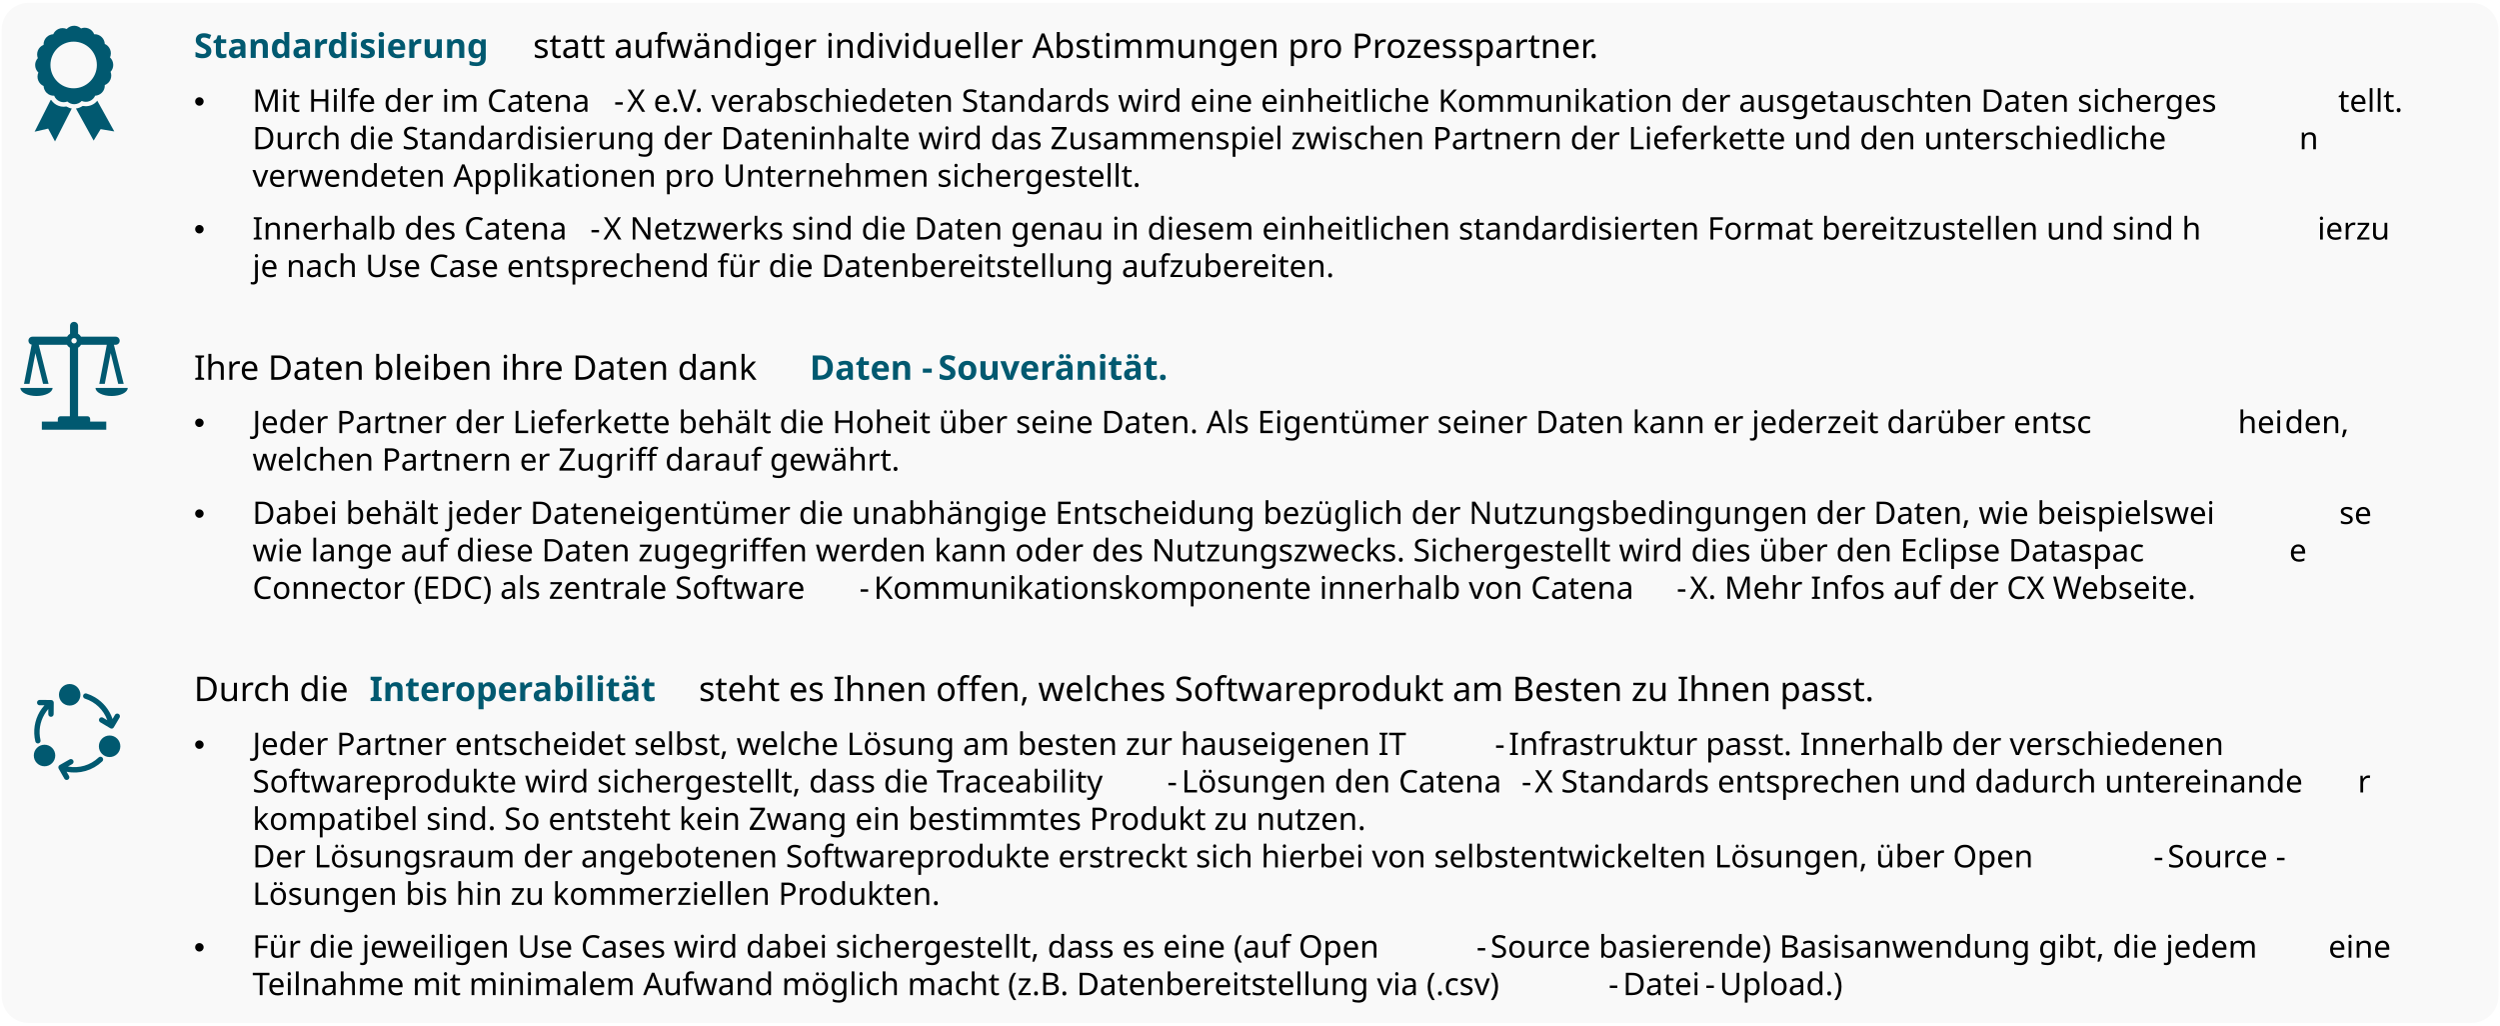
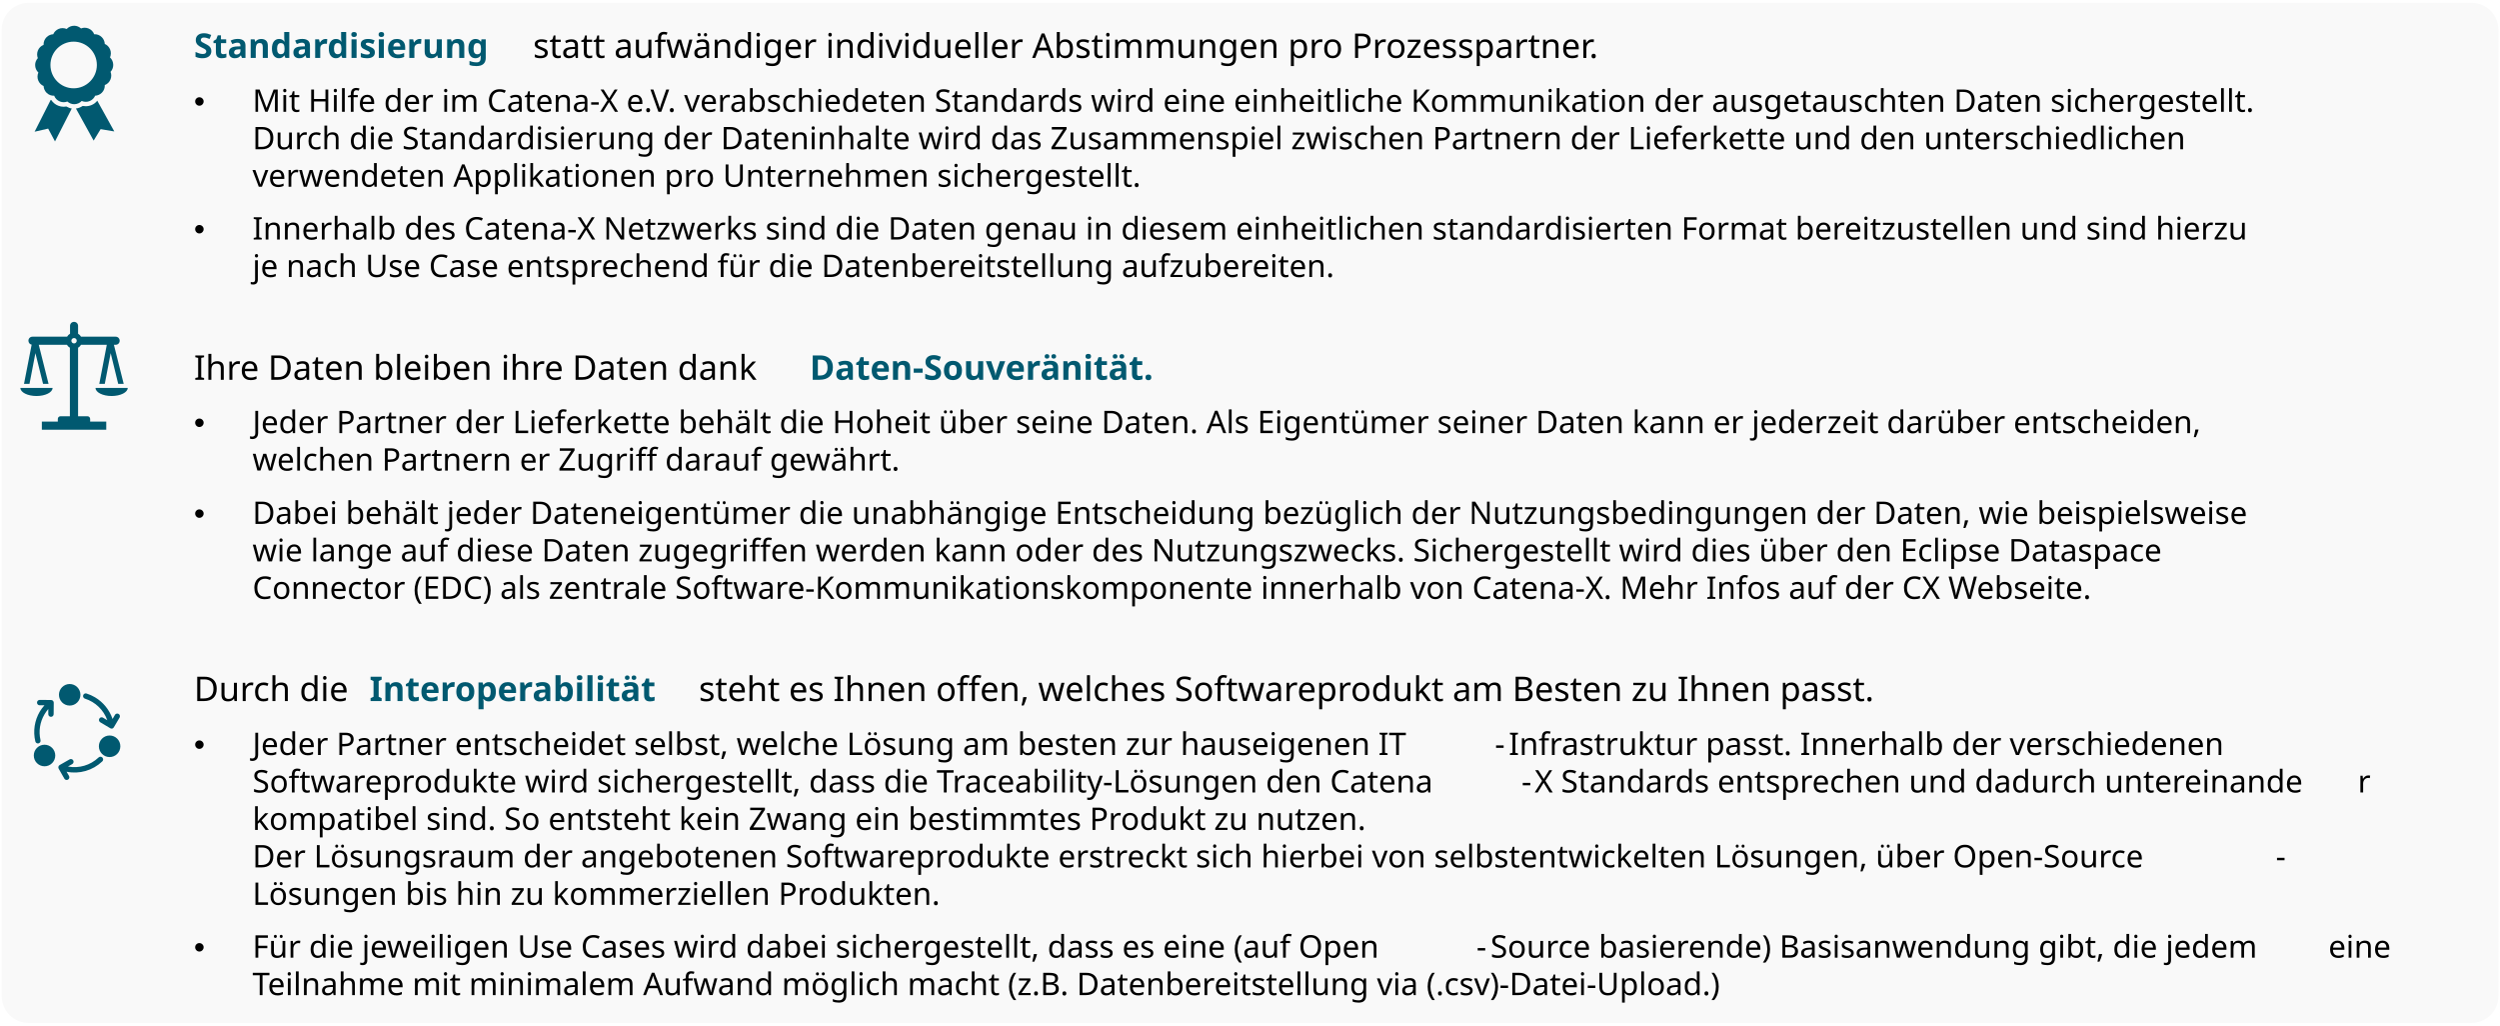
<svg xmlns="http://www.w3.org/2000/svg" width="4404" height="1806" xml:space="preserve" overflow="hidden">
  <g clip-path="url(#clip0)" transform="translate(-18 -334)">
-     <path d="M21 386.407C21 360.225 42.225 339 68.407 339L4373.59 339C4399.77 339 4421 360.225 4421 386.407L4421 2088.59C4421 2114.78 4399.77 2136 4373.59 2136L68.407 2136C42.225 2136 21 2114.78 21 2088.59Z" fill="#F9F9F9" fill-rule="evenodd" fill-opacity="1" />
-     <text fill="#015970" fill-opacity="1" font-family="Verdana,Verdana_MSFontService,sans-serif" font-style="normal" font-variant="normal" font-weight="700" font-stretch="normal" font-size="60" text-anchor="start" direction="ltr" writing-mode="lr-tb" unicode-bidi="normal" text-decoration="none" transform="matrix(1 0 0 1 359.762 436)">Standardisierung </text>
-     <text fill="#000000" fill-opacity="1" font-family="Verdana,Verdana_MSFontService,sans-serif" font-style="normal" font-variant="normal" font-weight="400" font-stretch="normal" font-size="60" text-anchor="start" direction="ltr" writing-mode="lr-tb" unicode-bidi="normal" text-decoration="none" transform="matrix(1 0 0 1 957.314 436)">statt aufwändiger individueller Abstimmungen pro Prozesspartner.</text>
-     <text fill="#000000" fill-opacity="1" font-family="Arial,Arial_MSFontService,sans-serif" font-style="normal" font-variant="normal" font-weight="400" font-stretch="normal" font-size="55" text-anchor="start" direction="ltr" writing-mode="lr-tb" unicode-bidi="normal" text-decoration="none" transform="matrix(1 0 0 1 359.762 531)">•</text>
-     <text fill="#000000" fill-opacity="1" font-family="Verdana,Verdana_MSFontService,sans-serif" font-style="normal" font-variant="normal" font-weight="400" font-stretch="normal" font-size="55" text-anchor="start" direction="ltr" writing-mode="lr-tb" unicode-bidi="normal" text-decoration="none" transform="matrix(1 0 0 1 462.887 531)">Mit Hilfe der im Catena</text>
-     <text fill="#000000" fill-opacity="1" font-family="Verdana,Verdana_MSFontService,sans-serif" font-style="normal" font-variant="normal" font-weight="400" font-stretch="normal" font-size="55" text-anchor="start" direction="ltr" writing-mode="lr-tb" unicode-bidi="normal" text-decoration="none" transform="matrix(1 0 0 1 1099.97 531)">-</text>
-     <text fill="#000000" fill-opacity="1" font-family="Verdana,Verdana_MSFontService,sans-serif" font-style="normal" font-variant="normal" font-weight="400" font-stretch="normal" font-size="55" text-anchor="start" direction="ltr" writing-mode="lr-tb" unicode-bidi="normal" text-decoration="none" transform="matrix(1 0 0 1 1123.02 531)">X e.V. verabschiedeten Standards wird eine einheitliche Kommunikation der ausgetauschten Daten sicherges</text>
-     <text fill="#000000" fill-opacity="1" font-family="Verdana,Verdana_MSFontService,sans-serif" font-style="normal" font-variant="normal" font-weight="400" font-stretch="normal" font-size="55" text-anchor="start" direction="ltr" writing-mode="lr-tb" unicode-bidi="normal" text-decoration="none" transform="matrix(1 0 0 1 4138.63 531)">tellt. </text>
-     <text fill="#000000" fill-opacity="1" font-family="Verdana,Verdana_MSFontService,sans-serif" font-style="normal" font-variant="normal" font-weight="400" font-stretch="normal" font-size="55" text-anchor="start" direction="ltr" writing-mode="lr-tb" unicode-bidi="normal" text-decoration="none" transform="matrix(1 0 0 1 462.887 597)">Durch die Standardisierung der Dateninhalte wird das Zusammenspiel zwischen Partnern der Lieferkette und den unterschiedliche</text>
-     <text fill="#000000" fill-opacity="1" font-family="Verdana,Verdana_MSFontService,sans-serif" font-style="normal" font-variant="normal" font-weight="400" font-stretch="normal" font-size="55" text-anchor="start" direction="ltr" writing-mode="lr-tb" unicode-bidi="normal" text-decoration="none" transform="matrix(1 0 0 1 4069.81 597)">n </text>
-     <text fill="#000000" fill-opacity="1" font-family="Verdana,Verdana_MSFontService,sans-serif" font-style="normal" font-variant="normal" font-weight="400" font-stretch="normal" font-size="55" text-anchor="start" direction="ltr" writing-mode="lr-tb" unicode-bidi="normal" text-decoration="none" transform="matrix(1 0 0 1 462.887 663)">verwendeten Applikationen pro Unternehmen sichergestellt. </text>
-     <text fill="#000000" fill-opacity="1" font-family="Arial,Arial_MSFontService,sans-serif" font-style="normal" font-variant="normal" font-weight="400" font-stretch="normal" font-size="55" text-anchor="start" direction="ltr" writing-mode="lr-tb" unicode-bidi="normal" text-decoration="none" transform="matrix(1 0 0 1 359.762 756)">•</text>
-     <text fill="#000000" fill-opacity="1" font-family="Verdana,Verdana_MSFontService,sans-serif" font-style="normal" font-variant="normal" font-weight="400" font-stretch="normal" font-size="55" text-anchor="start" direction="ltr" writing-mode="lr-tb" unicode-bidi="normal" text-decoration="none" transform="matrix(1 0 0 1 462.887 756)">Innerhalb des Catena</text>
-     <text fill="#000000" fill-opacity="1" font-family="Verdana,Verdana_MSFontService,sans-serif" font-style="normal" font-variant="normal" font-weight="400" font-stretch="normal" font-size="55" text-anchor="start" direction="ltr" writing-mode="lr-tb" unicode-bidi="normal" text-decoration="none" transform="matrix(1 0 0 1 1058.15 756)">-</text>
-     <text fill="#000000" fill-opacity="1" font-family="Verdana,Verdana_MSFontService,sans-serif" font-style="normal" font-variant="normal" font-weight="400" font-stretch="normal" font-size="55" text-anchor="start" direction="ltr" writing-mode="lr-tb" unicode-bidi="normal" text-decoration="none" transform="matrix(1 0 0 1 1081.2 756)">X Netzwerks sind die Daten genau in diesem einheitlichen standardisierten Format bereitzustellen und sind h</text>
-     <text fill="#000000" fill-opacity="1" font-family="Verdana,Verdana_MSFontService,sans-serif" font-style="normal" font-variant="normal" font-weight="400" font-stretch="normal" font-size="55" text-anchor="start" direction="ltr" writing-mode="lr-tb" unicode-bidi="normal" text-decoration="none" transform="matrix(1 0 0 1 4101.99 756)">ierzu </text>
-     <text fill="#000000" fill-opacity="1" font-family="Verdana,Verdana_MSFontService,sans-serif" font-style="normal" font-variant="normal" font-weight="400" font-stretch="normal" font-size="55" text-anchor="start" direction="ltr" writing-mode="lr-tb" unicode-bidi="normal" text-decoration="none" transform="matrix(1 0 0 1 462.887 822)">je nach Use Case entsprechend für die Datenbereitstellung aufzubereiten.</text>
-     <text fill="#000000" fill-opacity="1" font-family="Verdana,Verdana_MSFontService,sans-serif" font-style="normal" font-variant="normal" font-weight="400" font-stretch="normal" font-size="60" text-anchor="start" direction="ltr" writing-mode="lr-tb" unicode-bidi="normal" text-decoration="none" transform="matrix(1 0 0 1 359.762 1003)">Ihre Daten bleiben ihre Daten dank </text>
-     <text fill="#015970" fill-opacity="1" font-family="Verdana,Verdana_MSFontService,sans-serif" font-style="normal" font-variant="normal" font-weight="700" font-stretch="normal" font-size="60" text-anchor="start" direction="ltr" writing-mode="lr-tb" unicode-bidi="normal" text-decoration="none" transform="matrix(1 0 0 1 1444.87 1003)">Daten</text>
-     <text fill="#015970" fill-opacity="1" font-family="Verdana,Verdana_MSFontService,sans-serif" font-style="normal" font-variant="normal" font-weight="700" font-stretch="normal" font-size="60" text-anchor="start" direction="ltr" writing-mode="lr-tb" unicode-bidi="normal" text-decoration="none" transform="matrix(1 0 0 1 1642.52 1003)">-</text>
-     <text fill="#015970" fill-opacity="1" font-family="Verdana,Verdana_MSFontService,sans-serif" font-style="normal" font-variant="normal" font-weight="700" font-stretch="normal" font-size="60" text-anchor="start" direction="ltr" writing-mode="lr-tb" unicode-bidi="normal" text-decoration="none" transform="matrix(1 0 0 1 1671.17 1003)">Souveränität.</text>
-     <text fill="#000000" fill-opacity="1" font-family="Arial,Arial_MSFontService,sans-serif" font-style="normal" font-variant="normal" font-weight="400" font-stretch="normal" font-size="55" text-anchor="start" direction="ltr" writing-mode="lr-tb" unicode-bidi="normal" text-decoration="none" transform="matrix(1 0 0 1 359.762 1097)">•</text>
-     <text fill="#000000" fill-opacity="1" font-family="Verdana,Verdana_MSFontService,sans-serif" font-style="normal" font-variant="normal" font-weight="400" font-stretch="normal" font-size="55" text-anchor="start" direction="ltr" writing-mode="lr-tb" unicode-bidi="normal" text-decoration="none" transform="matrix(1 0 0 1 462.887 1097)">Jeder Partner der Lieferkette behält die Hoheit über seine Daten. Als Eigentümer seiner Daten kann er jederzeit darüber entsc</text>
-     <text fill="#000000" fill-opacity="1" font-family="Verdana,Verdana_MSFontService,sans-serif" font-style="normal" font-variant="normal" font-weight="400" font-stretch="normal" font-size="55" text-anchor="start" direction="ltr" writing-mode="lr-tb" unicode-bidi="normal" text-decoration="none" transform="matrix(1 0 0 1 3961.78 1097)">hei</text>
-     <text fill="#000000" fill-opacity="1" font-family="Verdana,Verdana_MSFontService,sans-serif" font-style="normal" font-variant="normal" font-weight="400" font-stretch="normal" font-size="55" text-anchor="start" direction="ltr" writing-mode="lr-tb" unicode-bidi="normal" text-decoration="none" transform="matrix(1 0 0 1 4044.28 1097)">den, </text>
-     <text fill="#000000" fill-opacity="1" font-family="Verdana,Verdana_MSFontService,sans-serif" font-style="normal" font-variant="normal" font-weight="400" font-stretch="normal" font-size="55" text-anchor="start" direction="ltr" writing-mode="lr-tb" unicode-bidi="normal" text-decoration="none" transform="matrix(1 0 0 1 462.887 1163)">welchen Partnern er Zugriff darauf gewährt.</text>
-     <text fill="#000000" fill-opacity="1" font-family="Arial,Arial_MSFontService,sans-serif" font-style="normal" font-variant="normal" font-weight="400" font-stretch="normal" font-size="55" text-anchor="start" direction="ltr" writing-mode="lr-tb" unicode-bidi="normal" text-decoration="none" transform="matrix(1 0 0 1 359.762 1257)">•</text>
-     <text fill="#000000" fill-opacity="1" font-family="Verdana,Verdana_MSFontService,sans-serif" font-style="normal" font-variant="normal" font-weight="400" font-stretch="normal" font-size="55" text-anchor="start" direction="ltr" writing-mode="lr-tb" unicode-bidi="normal" text-decoration="none" transform="matrix(1 0 0 1 462.887 1257)">Dabei behält jeder Dateneigentümer die unabhängige Entscheidung bezüglich der Nutzungsbedingungen der Daten, wie beispielswei</text>
-     <text fill="#000000" fill-opacity="1" font-family="Verdana,Verdana_MSFontService,sans-serif" font-style="normal" font-variant="normal" font-weight="400" font-stretch="normal" font-size="55" text-anchor="start" direction="ltr" writing-mode="lr-tb" unicode-bidi="normal" text-decoration="none" transform="matrix(1 0 0 1 4140.44 1257)">se </text>
-     <text fill="#000000" fill-opacity="1" font-family="Verdana,Verdana_MSFontService,sans-serif" font-style="normal" font-variant="normal" font-weight="400" font-stretch="normal" font-size="55" text-anchor="start" direction="ltr" writing-mode="lr-tb" unicode-bidi="normal" text-decoration="none" transform="matrix(1 0 0 1 462.887 1323)">wie lange auf diese Daten zugegriffen werden kann oder des Nutzungszwecks. Sichergestellt wird dies über den Eclipse Dataspac</text>
-     <text fill="#000000" fill-opacity="1" font-family="Verdana,Verdana_MSFontService,sans-serif" font-style="normal" font-variant="normal" font-weight="400" font-stretch="normal" font-size="55" text-anchor="start" direction="ltr" writing-mode="lr-tb" unicode-bidi="normal" text-decoration="none" transform="matrix(1 0 0 1 4052.21 1323)">e </text>
-     <text fill="#000000" fill-opacity="1" font-family="Verdana,Verdana_MSFontService,sans-serif" font-style="normal" font-variant="normal" font-weight="400" font-stretch="normal" font-size="55" text-anchor="start" direction="ltr" writing-mode="lr-tb" unicode-bidi="normal" text-decoration="none" transform="matrix(1 0 0 1 462.887 1389)">Connector (EDC) als zentrale Software</text>
-     <text fill="#000000" fill-opacity="1" font-family="Verdana,Verdana_MSFontService,sans-serif" font-style="normal" font-variant="normal" font-weight="400" font-stretch="normal" font-size="55" text-anchor="start" direction="ltr" writing-mode="lr-tb" unicode-bidi="normal" text-decoration="none" transform="matrix(1 0 0 1 1532.43 1389)">-</text>
-     <text fill="#000000" fill-opacity="1" font-family="Verdana,Verdana_MSFontService,sans-serif" font-style="normal" font-variant="normal" font-weight="400" font-stretch="normal" font-size="55" text-anchor="start" direction="ltr" writing-mode="lr-tb" unicode-bidi="normal" text-decoration="none" transform="matrix(1 0 0 1 1557.64 1389)">Kommunikationskomponente innerhalb von Catena</text>
-     <text fill="#000000" fill-opacity="1" font-family="Verdana,Verdana_MSFontService,sans-serif" font-style="normal" font-variant="normal" font-weight="400" font-stretch="normal" font-size="55" text-anchor="start" direction="ltr" writing-mode="lr-tb" unicode-bidi="normal" text-decoration="none" transform="matrix(1 0 0 1 2972.72 1389)">-</text>
-     <text fill="#000000" fill-opacity="1" font-family="Verdana,Verdana_MSFontService,sans-serif" font-style="normal" font-variant="normal" font-weight="400" font-stretch="normal" font-size="55" text-anchor="start" direction="ltr" writing-mode="lr-tb" unicode-bidi="normal" text-decoration="none" transform="matrix(1 0 0 1 2995.77 1389)">X. Mehr Infos auf der CX Webseite. </text>
-     <text fill="#000000" fill-opacity="1" font-family="Verdana,Verdana_MSFontService,sans-serif" font-style="normal" font-variant="normal" font-weight="400" font-stretch="normal" font-size="60" text-anchor="start" direction="ltr" writing-mode="lr-tb" unicode-bidi="normal" text-decoration="none" transform="matrix(1 0 0 1 359.762 1569)">Durch die </text>
-     <text fill="#015970" fill-opacity="1" font-family="Verdana,Verdana_MSFontService,sans-serif" font-style="normal" font-variant="normal" font-weight="700" font-stretch="normal" font-size="60" text-anchor="start" direction="ltr" writing-mode="lr-tb" unicode-bidi="normal" text-decoration="none" transform="matrix(1 0 0 1 669.137 1569)">Interoperabilität </text>
-     <text fill="#000000" fill-opacity="1" font-family="Verdana,Verdana_MSFontService,sans-serif" font-style="normal" font-variant="normal" font-weight="400" font-stretch="normal" font-size="60" text-anchor="start" direction="ltr" writing-mode="lr-tb" unicode-bidi="normal" text-decoration="none" transform="matrix(1 0 0 1 1249.5 1569)">steht es Ihnen offen, welches Softwareprodukt am Besten zu Ihnen passt.</text>
-     <text fill="#000000" fill-opacity="1" font-family="Arial,Arial_MSFontService,sans-serif" font-style="normal" font-variant="normal" font-weight="400" font-stretch="normal" font-size="55" text-anchor="start" direction="ltr" writing-mode="lr-tb" unicode-bidi="normal" text-decoration="none" transform="matrix(1 0 0 1 359.762 1664)">•</text>
-     <text fill="#000000" fill-opacity="1" font-family="Verdana,Verdana_MSFontService,sans-serif" font-style="normal" font-variant="normal" font-weight="400" font-stretch="normal" font-size="55" text-anchor="start" direction="ltr" writing-mode="lr-tb" unicode-bidi="normal" text-decoration="none" transform="matrix(1 0 0 1 462.887 1664)">Jeder Partner entscheidet selbst, welche Lösung am besten zur hauseigenen IT</text>
-     <text fill="#000000" fill-opacity="1" font-family="Verdana,Verdana_MSFontService,sans-serif" font-style="normal" font-variant="normal" font-weight="400" font-stretch="normal" font-size="55" text-anchor="start" direction="ltr" writing-mode="lr-tb" unicode-bidi="normal" text-decoration="none" transform="matrix(1 0 0 1 2652.35 1664)">-</text>
-     <text fill="#000000" fill-opacity="1" font-family="Verdana,Verdana_MSFontService,sans-serif" font-style="normal" font-variant="normal" font-weight="400" font-stretch="normal" font-size="55" text-anchor="start" direction="ltr" writing-mode="lr-tb" unicode-bidi="normal" text-decoration="none" transform="matrix(1 0 0 1 2676.75 1664)">Infrastruktur passt. Innerhalb der verschiedenen </text>
-     <text fill="#000000" fill-opacity="1" font-family="Verdana,Verdana_MSFontService,sans-serif" font-style="normal" font-variant="normal" font-weight="400" font-stretch="normal" font-size="55" text-anchor="start" direction="ltr" writing-mode="lr-tb" unicode-bidi="normal" text-decoration="none" transform="matrix(1 0 0 1 462.887 1730)">Softwareprodukte wird sichergestellt, dass die Traceability</text>
-     <text fill="#000000" fill-opacity="1" font-family="Verdana,Verdana_MSFontService,sans-serif" font-style="normal" font-variant="normal" font-weight="400" font-stretch="normal" font-size="55" text-anchor="start" direction="ltr" writing-mode="lr-tb" unicode-bidi="normal" text-decoration="none" transform="matrix(1 0 0 1 2074.89 1730)">-</text>
-     <text fill="#000000" fill-opacity="1" font-family="Verdana,Verdana_MSFontService,sans-serif" font-style="normal" font-variant="normal" font-weight="400" font-stretch="normal" font-size="55" text-anchor="start" direction="ltr" writing-mode="lr-tb" unicode-bidi="normal" text-decoration="none" transform="matrix(1 0 0 1 2100.1 1730)">Lösungen den Catena</text>
-     <text fill="#000000" fill-opacity="1" font-family="Verdana,Verdana_MSFontService,sans-serif" font-style="normal" font-variant="normal" font-weight="400" font-stretch="normal" font-size="55" text-anchor="start" direction="ltr" writing-mode="lr-tb" unicode-bidi="normal" text-decoration="none" transform="matrix(1 0 0 1 2699.37 1730)">-</text>
-     <text fill="#000000" fill-opacity="1" font-family="Verdana,Verdana_MSFontService,sans-serif" font-style="normal" font-variant="normal" font-weight="400" font-stretch="normal" font-size="55" text-anchor="start" direction="ltr" writing-mode="lr-tb" unicode-bidi="normal" text-decoration="none" transform="matrix(1 0 0 1 2722.42 1730)">X Standards entsprechen und dadurch untereinande</text>
-     <text fill="#000000" fill-opacity="1" font-family="Verdana,Verdana_MSFontService,sans-serif" font-style="normal" font-variant="normal" font-weight="400" font-stretch="normal" font-size="55" text-anchor="start" direction="ltr" writing-mode="lr-tb" unicode-bidi="normal" text-decoration="none" transform="matrix(1 0 0 1 4173.05 1730)">r </text>
-     <text fill="#000000" fill-opacity="1" font-family="Verdana,Verdana_MSFontService,sans-serif" font-style="normal" font-variant="normal" font-weight="400" font-stretch="normal" font-size="55" text-anchor="start" direction="ltr" writing-mode="lr-tb" unicode-bidi="normal" text-decoration="none" transform="matrix(1 0 0 1 462.887 1796)">kompatibel sind. So entsteht kein Zwang ein bestimmtes Produkt zu nutzen. </text>
-     <text fill="#000000" fill-opacity="1" font-family="Verdana,Verdana_MSFontService,sans-serif" font-style="normal" font-variant="normal" font-weight="400" font-stretch="normal" font-size="55" text-anchor="start" direction="ltr" writing-mode="lr-tb" unicode-bidi="normal" text-decoration="none" transform="matrix(1 0 0 1 462.887 1862)">Der Lösungsraum der angebotenen Softwareprodukte erstreckt sich hierbei von selbstentwickelten Lösungen, über Open</text>
-     <text fill="#000000" fill-opacity="1" font-family="Verdana,Verdana_MSFontService,sans-serif" font-style="normal" font-variant="normal" font-weight="400" font-stretch="normal" font-size="55" text-anchor="start" direction="ltr" writing-mode="lr-tb" unicode-bidi="normal" text-decoration="none" transform="matrix(1 0 0 1 3813.1 1862)">-</text>
-     <text fill="#000000" fill-opacity="1" font-family="Verdana,Verdana_MSFontService,sans-serif" font-style="normal" font-variant="normal" font-weight="400" font-stretch="normal" font-size="55" text-anchor="start" direction="ltr" writing-mode="lr-tb" unicode-bidi="normal" text-decoration="none" transform="matrix(1 0 0 1 3837.78 1862)">Source</text>
-     <text fill="#000000" fill-opacity="1" font-family="Verdana,Verdana_MSFontService,sans-serif" font-style="normal" font-variant="normal" font-weight="400" font-stretch="normal" font-size="55" text-anchor="start" direction="ltr" writing-mode="lr-tb" unicode-bidi="normal" text-decoration="none" transform="matrix(1 0 0 1 4028.56 1862)">-</text>
-     <text fill="#000000" fill-opacity="1" font-family="Verdana,Verdana_MSFontService,sans-serif" font-style="normal" font-variant="normal" font-weight="400" font-stretch="normal" font-size="55" text-anchor="start" direction="ltr" writing-mode="lr-tb" unicode-bidi="normal" text-decoration="none" transform="matrix(1 0 0 1 462.887 1928)">Lösungen bis hin zu kommerziellen Produkten. </text>
-     <text fill="#000000" fill-opacity="1" font-family="Arial,Arial_MSFontService,sans-serif" font-style="normal" font-variant="normal" font-weight="400" font-stretch="normal" font-size="55" text-anchor="start" direction="ltr" writing-mode="lr-tb" unicode-bidi="normal" text-decoration="none" transform="matrix(1 0 0 1 359.762 2021)">•</text>
-     <text fill="#000000" fill-opacity="1" font-family="Verdana,Verdana_MSFontService,sans-serif" font-style="normal" font-variant="normal" font-weight="400" font-stretch="normal" font-size="55" text-anchor="start" direction="ltr" writing-mode="lr-tb" unicode-bidi="normal" text-decoration="none" transform="matrix(1 0 0 1 462.887 2021)">Für die jeweiligen Use Cases wird dabei sichergestellt, dass es eine (auf Open</text>
-     <text fill="#000000" fill-opacity="1" font-family="Verdana,Verdana_MSFontService,sans-serif" font-style="normal" font-variant="normal" font-weight="400" font-stretch="normal" font-size="55" text-anchor="start" direction="ltr" writing-mode="lr-tb" unicode-bidi="normal" text-decoration="none" transform="matrix(1 0 0 1 2619.92 2021)">-</text>
-     <text fill="#000000" fill-opacity="1" font-family="Verdana,Verdana_MSFontService,sans-serif" font-style="normal" font-variant="normal" font-weight="400" font-stretch="normal" font-size="55" text-anchor="start" direction="ltr" writing-mode="lr-tb" unicode-bidi="normal" text-decoration="none" transform="matrix(1 0 0 1 2644.6 2021)">Source basierende) Basisanwendung gibt, die jedem</text>
-     <text fill="#000000" fill-opacity="1" font-family="Verdana,Verdana_MSFontService,sans-serif" font-style="normal" font-variant="normal" font-weight="400" font-stretch="normal" font-size="55" text-anchor="start" direction="ltr" writing-mode="lr-tb" unicode-bidi="normal" text-decoration="none" transform="matrix(1 0 0 1 4121.3 2021)">eine </text>
-     <text fill="#000000" fill-opacity="1" font-family="Verdana,Verdana_MSFontService,sans-serif" font-style="normal" font-variant="normal" font-weight="400" font-stretch="normal" font-size="55" text-anchor="start" direction="ltr" writing-mode="lr-tb" unicode-bidi="normal" text-decoration="none" transform="matrix(1 0 0 1 462.887 2087)">Teilnahme mit minimalem Aufwand möglich macht (z.B. Datenbereitstellung via (.csv)</text>
-     <text fill="#000000" fill-opacity="1" font-family="Verdana,Verdana_MSFontService,sans-serif" font-style="normal" font-variant="normal" font-weight="400" font-stretch="normal" font-size="55" text-anchor="start" direction="ltr" writing-mode="lr-tb" unicode-bidi="normal" text-decoration="none" transform="matrix(1 0 0 1 2852.73 2087)">-</text>
-     <text fill="#000000" fill-opacity="1" font-family="Verdana,Verdana_MSFontService,sans-serif" font-style="normal" font-variant="normal" font-weight="400" font-stretch="normal" font-size="55" text-anchor="start" direction="ltr" writing-mode="lr-tb" unicode-bidi="normal" text-decoration="none" transform="matrix(1 0 0 1 2877.94 2087)">Datei</text>
-     <text fill="#000000" fill-opacity="1" font-family="Verdana,Verdana_MSFontService,sans-serif" font-style="normal" font-variant="normal" font-weight="400" font-stretch="normal" font-size="55" text-anchor="start" direction="ltr" writing-mode="lr-tb" unicode-bidi="normal" text-decoration="none" transform="matrix(1 0 0 1 3022.89 2087)">-</text>
-     <text fill="#000000" fill-opacity="1" font-family="Verdana,Verdana_MSFontService,sans-serif" font-style="normal" font-variant="normal" font-weight="400" font-stretch="normal" font-size="55" text-anchor="start" direction="ltr" writing-mode="lr-tb" unicode-bidi="normal" text-decoration="none" transform="matrix(1 0 0 1 3048.09 2087)">Upload.) </text>
+     <path d="M21 386.407C21 360.225 42.225 339 68.407 339L4373.59 339C4399.77 339 4421 360.225 4421 386.407L4421 2088.59C4421 2114.78 4399.77 2136 4373.59 2136L68.407 2136C42.225 2136 21 2114.78 21 2088.59Z" fill="#F9F9F9" />
+     <text fill="#015970" font-family="Verdana,sans-serif" font-weight="700" font-size="60" transform="translate(359.762 436)">Standardisierung </text>
+     <text font-family="Verdana,sans-serif" font-weight="400" font-size="60" transform="translate(957.314 436)">statt aufwändiger individueller Abstimmungen pro Prozesspartner.</text>
+     <text font-family="Arial,sans-serif" font-weight="400" font-size="55" transform="translate(359.762 531)">•</text>
+     <text font-family="Verdana,sans-serif" font-weight="400" font-size="55" transform="translate(462.887 531)">Mit Hilfe der im Catena-X e.V. verabschiedeten Standards wird eine einheitliche Kommunikation der ausgetauschten Daten sichergestellt. </text>
+     <text font-family="Verdana,sans-serif" font-weight="400" font-size="55" transform="translate(462.887 597)">Durch die Standardisierung der Dateninhalte wird das Zusammenspiel zwischen Partnern der Lieferkette und den unterschiedlichen </text>
+     <text font-family="Verdana,sans-serif" font-weight="400" font-size="55" transform="translate(462.887 663)">verwendeten Applikationen pro Unternehmen sichergestellt. </text>
+     <text font-family="Arial,sans-serif" font-weight="400" font-size="55" transform="translate(359.762 756)">•</text>
+     <text font-family="Verdana,sans-serif" font-weight="400" font-size="55" transform="translate(462.887 756)">Innerhalb des Catena-X Netzwerks sind die Daten genau in diesem einheitlichen standardisierten Format bereitzustellen und sind hierzu </text>
+     <text font-family="Verdana,sans-serif" font-weight="400" font-size="55" transform="translate(462.887 822)">je nach Use Case entsprechend für die Datenbereitstellung aufzubereiten.</text>
+     <text font-family="Verdana,sans-serif" font-weight="400" font-size="60" transform="translate(359.762 1003)">Ihre Daten bleiben ihre Daten dank </text>
+     <text fill="#015970" font-family="Verdana,sans-serif" font-weight="700" font-size="60" transform="translate(1444.87 1003)">Daten-Souveränität.</text>
+     <text font-family="Arial,sans-serif" font-weight="400" font-size="55" transform="translate(359.762 1097)">•</text>
+     <text font-family="Verdana,sans-serif" font-weight="400" font-size="55" transform="translate(462.887 1097)">Jeder Partner der Lieferkette behält die Hoheit über seine Daten. Als Eigentümer seiner Daten kann er jederzeit darüber entscheiden, </text>
+     <text font-family="Verdana,sans-serif" font-weight="400" font-size="55" transform="translate(462.887 1163)">welchen Partnern er Zugriff darauf gewährt.</text>
+     <text font-family="Arial,sans-serif" font-weight="400" font-size="55" transform="translate(359.762 1257)">•</text>
+     <text font-family="Verdana,sans-serif" font-weight="400" font-size="55" transform="translate(462.887 1257)">Dabei behält jeder Dateneigentümer die unabhängige Entscheidung bezüglich der Nutzungsbedingungen der Daten, wie beispielsweise </text>
+     <text font-family="Verdana,sans-serif" font-weight="400" font-size="55" transform="translate(462.887 1323)">wie lange auf diese Daten zugegriffen werden kann oder des Nutzungszwecks. Sichergestellt wird dies über den Eclipse Dataspace </text>
+     <text font-family="Verdana,sans-serif" font-weight="400" font-size="55" transform="translate(462.887 1389)">Connector (EDC) als zentrale Software-Kommunikationskomponente innerhalb von Catena-X. Mehr Infos auf der CX Webseite. </text>
+     <text font-family="Verdana,sans-serif" font-weight="400" font-size="60" transform="translate(359.762 1569)">Durch die </text>
+     <text fill="#015970" font-family="Verdana,sans-serif" font-weight="700" font-size="60" transform="translate(669.137 1569)">Interoperabilität </text>
+     <text font-family="Verdana,sans-serif" font-weight="400" font-size="60" transform="translate(1249.5 1569)">steht es Ihnen offen, welches Softwareprodukt am Besten zu Ihnen passt.</text>
+     <text font-family="Arial,sans-serif" font-weight="400" font-size="55" transform="translate(359.762 1664)">•</text>
+     <text font-family="Verdana,sans-serif" font-weight="400" font-size="55" transform="translate(462.887 1664)">Jeder Partner entscheidet selbst, welche Lösung am besten zur hauseigenen IT</text>
+     <text font-family="Verdana,sans-serif" font-weight="400" font-size="55" transform="translate(2652.35 1664)">-</text>
+     <text font-family="Verdana,sans-serif" font-weight="400" font-size="55" transform="translate(2676.75 1664)">Infrastruktur passt. Innerhalb der verschiedenen </text>
+     <text font-family="Verdana,sans-serif" font-weight="400" font-size="55" transform="translate(462.887 1730)">Softwareprodukte wird sichergestellt, dass die Traceability-Lösungen den Catena</text>
+     <text font-family="Verdana,sans-serif" font-weight="400" font-size="55" transform="translate(2699.37 1730)">-</text>
+     <text font-family="Verdana,sans-serif" font-weight="400" font-size="55" transform="translate(2722.42 1730)">X Standards entsprechen und dadurch untereinande</text>
+     <text font-family="Verdana,sans-serif" font-weight="400" font-size="55" transform="translate(4173.05 1730)">r </text>
+     <text font-family="Verdana,sans-serif" font-weight="400" font-size="55" transform="translate(462.887 1796)">kompatibel sind. So entsteht kein Zwang ein bestimmtes Produkt zu nutzen. </text>
+     <text font-family="Verdana,sans-serif" font-weight="400" font-size="55" transform="translate(462.887 1862)">Der Lösungsraum der angebotenen Softwareprodukte erstreckt sich hierbei von selbstentwickelten Lösungen, über Open-Source</text>
+     <text font-family="Verdana,sans-serif" font-weight="400" font-size="55" transform="translate(4028.56 1862)">-</text>
+     <text font-family="Verdana,sans-serif" font-weight="400" font-size="55" transform="translate(462.887 1928)">Lösungen bis hin zu kommerziellen Produkten. </text>
+     <text font-family="Arial,sans-serif" font-weight="400" font-size="55" transform="translate(359.762 2021)">•</text>
+     <text font-family="Verdana,sans-serif" font-weight="400" font-size="55" transform="translate(462.887 2021)">Für die jeweiligen Use Cases wird dabei sichergestellt, dass es eine (auf Open</text>
+     <text font-family="Verdana,sans-serif" font-weight="400" font-size="55" transform="translate(2619.92 2021)">-</text>
+     <text font-family="Verdana,sans-serif" font-weight="400" font-size="55" transform="translate(2644.6 2021)">Source basierende) Basisanwendung gibt, die jedem</text>
+     <text font-family="Verdana,sans-serif" font-weight="400" font-size="55" transform="translate(4121.3 2021)">eine </text>
+     <text font-family="Verdana,sans-serif" font-weight="400" font-size="55" transform="translate(462.887 2087)">Teilnahme mit minimalem Aufwand möglich macht (z.B. Datenbereitstellung via (.csv)-Datei-Upload.) </text>
    <g clip-path="url(#clip1)">
      <g clip-path="url(#clip2)">
        <g clip-path="url(#clip3)">
-           <path d="M113.5 47.292C116.101 47.292 118.229 49.42 118.229 52.021 118.229 54.622 116.101 56.75 113.5 56.75 110.899 56.75 108.771 54.622 108.771 52.021 108.771 49.42 110.899 47.292 113.5 47.292ZM141.875 189.167C141.875 186.566 139.747 184.437 137.146 184.437L120.594 184.437 120.594 64.317C122.722 63.134 124.613 61.243 125.796 59.115L171.196 59.115 157.954 127.687 167.649 127.687 178.053 73.775 191.295 127.687 200.989 127.687 183.728 59.115 186.802 59.115C190.822 59.115 193.896 56.041 193.896 52.021 193.896 48.001 190.822 44.927 186.802 44.927L125.796 44.927C124.613 42.799 122.722 40.907 120.594 39.725L120.594 26.01C120.594 21.991 117.52 18.917 113.5 18.917 109.48 18.917 106.406 21.991 106.406 26.01L106.406 39.725C104.278 40.907 102.386 42.799 101.204 44.927L40.198 44.927C36.178 44.927 33.104 48.001 33.104 52.021 33.104 55.331 35.469 58.405 38.779 58.878L25.301 127.687 34.996 127.687 45.4 73.775 58.878 127.687 68.573 127.687 51.311 59.115 100.968 59.115C102.15 61.243 104.042 63.134 106.17 64.317L106.17 184.437 89.618 184.437C87.017 184.437 84.888 186.566 84.888 189.167L84.888 193.896 56.75 193.896 56.75 208.083 170.25 208.083 170.25 193.896 141.875 193.896 141.875 189.167Z" fill="#015970" fill-rule="nonzero" fill-opacity="1" transform="matrix(1 0 0 1.00441 35.0001 882)" />
-           <path d="M75.667 134.781 18.917 134.781C18.917 142.584 31.685 148.969 47.292 148.969 62.898 148.969 75.667 142.584 75.667 134.781Z" fill="#015970" fill-rule="nonzero" fill-opacity="1" transform="matrix(1 0 0 1.00441 35.0001 882)" />
-           <path d="M151.333 134.781C151.333 142.584 164.102 148.969 179.708 148.969 195.314 148.969 208.083 142.584 208.083 134.781L151.333 134.781Z" fill="#015970" fill-rule="nonzero" fill-opacity="1" transform="matrix(1 0 0 1.00441 35.0001 882)" />
+           <path d="M113.5 47.292C116.101 47.292 118.229 49.42 118.229 52.021 118.229 54.622 116.101 56.75 113.5 56.75 110.899 56.75 108.771 54.622 108.771 52.021 108.771 49.42 110.899 47.292 113.5 47.292ZM141.875 189.167C141.875 186.566 139.747 184.437 137.146 184.437L120.594 184.437 120.594 64.317C122.722 63.134 124.613 61.243 125.796 59.115L171.196 59.115 157.954 127.687 167.649 127.687 178.053 73.775 191.295 127.687 200.989 127.687 183.728 59.115 186.802 59.115C190.822 59.115 193.896 56.041 193.896 52.021 193.896 48.001 190.822 44.927 186.802 44.927L125.796 44.927C124.613 42.799 122.722 40.907 120.594 39.725L120.594 26.01C120.594 21.991 117.52 18.917 113.5 18.917 109.48 18.917 106.406 21.991 106.406 26.01L106.406 39.725C104.278 40.907 102.386 42.799 101.204 44.927L40.198 44.927C36.178 44.927 33.104 48.001 33.104 52.021 33.104 55.331 35.469 58.405 38.779 58.878L25.301 127.687 34.996 127.687 45.4 73.775 58.878 127.687 68.573 127.687 51.311 59.115 100.968 59.115C102.15 61.243 104.042 63.134 106.17 64.317L106.17 184.437 89.618 184.437C87.017 184.437 84.888 186.566 84.888 189.167L84.888 193.896 56.75 193.896 56.75 208.083 170.25 208.083 170.25 193.896 141.875 193.896 141.875 189.167Z" fill="#015970" fill-rule="nonzero" transform="matrix(1 0 0 1.00441 35.0001 882)" />
+           <path d="M75.667 134.781 18.917 134.781C18.917 142.584 31.685 148.969 47.292 148.969 62.898 148.969 75.667 142.584 75.667 134.781Z" fill="#015970" fill-rule="nonzero" transform="matrix(1 0 0 1.00441 35.0001 882)" />
+           <path d="M151.333 134.781C151.333 142.584 164.102 148.969 179.708 148.969 195.314 148.969 208.083 142.584 208.083 134.781L151.333 134.781Z" fill="#015970" fill-rule="nonzero" transform="matrix(1 0 0 1.00441 35.0001 882)" />
        </g>
      </g>
    </g>
    <g clip-path="url(#clip4)">
      <g clip-path="url(#clip5)">
        <g clip-path="url(#clip6)">
-           <path d="M132.677 55.497C151.006 61.256 165.588 75.253 172.094 93.33L164.811 89.003C162.661 87.52 159.716 88.062 158.234 90.213 156.751 92.363 157.293 95.308 159.444 96.79 159.646 96.93 159.86 97.054 160.082 97.161L176.634 106.974C177.473 107.646 178.515 108.013 179.59 108.014L179.708 108.014 180.087 108.014 180.276 108.014 180.654 108.014C181.866 107.699 182.903 106.917 183.539 105.839L193.896 88.412C195.025 86.057 194.032 83.232 191.677 82.103 189.578 81.096 187.059 81.766 185.738 83.683L181.363 91.131C175.897 75.159 164.903 61.665 150.364 53.085 145.672 50.324 140.682 48.102 135.491 46.464 132.996 45.687 130.344 47.079 129.567 49.574 128.79 52.068 130.182 54.72 132.677 55.497Z" fill="#015970" fill-rule="nonzero" fill-opacity="1" transform="matrix(1 0 0 1.00441 35.0001 1509)" />
-           <path d="M45.258 130.43C45.763 132.567 47.673 134.076 49.869 134.072 50.236 134.07 50.601 134.022 50.957 133.93 53.456 133.29 54.982 130.765 54.385 128.255 50.781 112.789 53.324 96.528 61.479 82.902 63.367 79.706 65.536 76.683 67.958 73.87L68.1 74.011 68.1 82.666C68.1 85.278 70.217 87.395 72.829 87.395 75.441 87.395 77.558 85.278 77.558 82.666L77.748 62.614C77.748 60.002 75.63 57.885 73.018 57.885L52.943 57.696C50.331 57.696 48.214 59.813 48.214 62.425 48.214 65.037 50.331 67.154 52.943 67.154L61.337 67.154C58.287 70.513 55.563 74.156 53.203 78.031 43.846 93.802 40.997 112.595 45.258 130.43Z" fill="#015970" fill-rule="nonzero" fill-opacity="1" transform="matrix(1 0 0 1.00441 35.0001 1509)" />
-           <path d="M156.583 158.782C142.208 172.343 122.204 178.19 102.788 174.506L102.788 174.506 110.308 170.25C112.573 168.944 113.352 166.049 112.046 163.783 110.74 161.517 107.844 160.739 105.579 162.045L88.199 171.905C85.927 173.195 85.132 176.081 86.421 178.353 86.422 178.355 86.424 178.358 86.425 178.36L96.38 195.787C97.686 198.06 100.587 198.843 102.859 197.537 105.132 196.231 105.915 193.331 104.609 191.058L100.377 183.681C122.992 188.233 146.408 181.503 163.156 165.639 165.124 163.922 165.328 160.934 163.611 158.966 161.894 156.998 158.906 156.795 156.938 158.512 156.84 158.598 156.745 158.688 156.654 158.782Z" fill="#015970" fill-rule="nonzero" fill-opacity="1" transform="matrix(1 0 0 1.00441 35.0001 1509)" />
-           <path d="M80.396 155.211C80.396 165.659 71.927 174.128 61.479 174.128 51.032 174.128 42.562 165.659 42.562 155.211 42.562 144.764 51.032 136.295 61.479 136.295 71.927 136.295 80.396 144.764 80.396 155.211Z" fill="#015970" fill-rule="nonzero" fill-opacity="1" transform="matrix(1 0 0 1.00441 35.0001 1509)" />
-           <path d="M195.078 139.037C195.078 149.485 186.609 157.954 176.161 157.954 165.714 157.954 157.245 149.485 157.245 139.037 157.245 128.59 165.714 120.121 176.161 120.121 186.609 120.121 195.078 128.59 195.078 139.037Z" fill="#015970" fill-rule="nonzero" fill-opacity="1" transform="matrix(1 0 0 1.00441 35.0001 1509)" />
-           <path d="M124.732 48.734C124.732 59.181 116.262 67.651 105.815 67.651 95.368 67.651 86.898 59.181 86.898 48.734 86.898 38.287 95.368 29.817 105.815 29.817 116.262 29.817 124.732 38.287 124.732 48.734Z" fill="#015970" fill-rule="nonzero" fill-opacity="1" transform="matrix(1 0 0 1.00441 35.0001 1509)" />
+           <path d="M132.677 55.497C151.006 61.256 165.588 75.253 172.094 93.33L164.811 89.003C162.661 87.52 159.716 88.062 158.234 90.213 156.751 92.363 157.293 95.308 159.444 96.79 159.646 96.93 159.86 97.054 160.082 97.161L176.634 106.974C177.473 107.646 178.515 108.013 179.59 108.014L179.708 108.014 180.087 108.014 180.276 108.014 180.654 108.014C181.866 107.699 182.903 106.917 183.539 105.839L193.896 88.412C195.025 86.057 194.032 83.232 191.677 82.103 189.578 81.096 187.059 81.766 185.738 83.683L181.363 91.131C175.897 75.159 164.903 61.665 150.364 53.085 145.672 50.324 140.682 48.102 135.491 46.464 132.996 45.687 130.344 47.079 129.567 49.574 128.79 52.068 130.182 54.72 132.677 55.497Z" fill="#015970" fill-rule="nonzero" transform="matrix(1 0 0 1.00441 35.0001 1509)" />
+           <path d="M45.258 130.43C45.763 132.567 47.673 134.076 49.869 134.072 50.236 134.07 50.601 134.022 50.957 133.93 53.456 133.29 54.982 130.765 54.385 128.255 50.781 112.789 53.324 96.528 61.479 82.902 63.367 79.706 65.536 76.683 67.958 73.87L68.1 74.011 68.1 82.666C68.1 85.278 70.217 87.395 72.829 87.395 75.441 87.395 77.558 85.278 77.558 82.666L77.748 62.614C77.748 60.002 75.63 57.885 73.018 57.885L52.943 57.696C50.331 57.696 48.214 59.813 48.214 62.425 48.214 65.037 50.331 67.154 52.943 67.154L61.337 67.154C58.287 70.513 55.563 74.156 53.203 78.031 43.846 93.802 40.997 112.595 45.258 130.43Z" fill="#015970" fill-rule="nonzero" transform="matrix(1 0 0 1.00441 35.0001 1509)" />
+           <path d="M156.583 158.782C142.208 172.343 122.204 178.19 102.788 174.506L102.788 174.506 110.308 170.25C112.573 168.944 113.352 166.049 112.046 163.783 110.74 161.517 107.844 160.739 105.579 162.045L88.199 171.905C85.927 173.195 85.132 176.081 86.421 178.353 86.422 178.355 86.424 178.358 86.425 178.36L96.38 195.787C97.686 198.06 100.587 198.843 102.859 197.537 105.132 196.231 105.915 193.331 104.609 191.058L100.377 183.681C122.992 188.233 146.408 181.503 163.156 165.639 165.124 163.922 165.328 160.934 163.611 158.966 161.894 156.998 158.906 156.795 156.938 158.512 156.84 158.598 156.745 158.688 156.654 158.782Z" fill="#015970" fill-rule="nonzero" transform="matrix(1 0 0 1.00441 35.0001 1509)" />
+           <path d="M80.396 155.211C80.396 165.659 71.927 174.128 61.479 174.128 51.032 174.128 42.562 165.659 42.562 155.211 42.562 144.764 51.032 136.295 61.479 136.295 71.927 136.295 80.396 144.764 80.396 155.211Z" fill="#015970" fill-rule="nonzero" transform="matrix(1 0 0 1.00441 35.0001 1509)" />
+           <path d="M195.078 139.037C195.078 149.485 186.609 157.954 176.161 157.954 165.714 157.954 157.245 149.485 157.245 139.037 157.245 128.59 165.714 120.121 176.161 120.121 186.609 120.121 195.078 128.59 195.078 139.037Z" fill="#015970" fill-rule="nonzero" transform="matrix(1 0 0 1.00441 35.0001 1509)" />
+           <path d="M124.732 48.734C124.732 59.181 116.262 67.651 105.815 67.651 95.368 67.651 86.898 59.181 86.898 48.734 86.898 38.287 95.368 29.817 105.815 29.817 116.262 29.817 124.732 38.287 124.732 48.734Z" fill="#015970" fill-rule="nonzero" transform="matrix(1 0 0 1.00441 35.0001 1509)" />
        </g>
      </g>
    </g>
    <g clip-path="url(#clip7)">
      <g clip-path="url(#clip8)">
        <g clip-path="url(#clip9)">
-           <path d="M95.056 154.407C91.746 154.407 88.672 153.698 85.598 152.516 80.632 150.624 76.376 147.077 73.302 142.584 73.066 142.584 72.593 142.348 72.356 142.348L43.981 198.152 67.864 192.713 79.923 215.177 109.48 157.481C106.17 157.008 102.859 155.59 100.022 153.934 98.367 154.171 96.711 154.407 95.056 154.407Z" fill="#015970" fill-rule="nonzero" fill-opacity="1" transform="matrix(1 0 0 1.00441 35.0001 367)" />
-           <path d="M144.476 151.333C141.166 152.752 137.619 153.461 134.072 153.461 132.18 153.461 130.525 153.225 128.633 152.988 125.086 155.353 121.067 157.008 116.81 157.481L148.023 213.758 160.319 193.659 184.437 197.679 154.407 143.767C151.806 147.077 148.496 149.678 144.476 151.333Z" fill="#015970" fill-rule="nonzero" fill-opacity="1" transform="matrix(1 0 0 1.00441 35.0001 367)" />
-           <path d="M112.791 122.012C90.327 122.012 71.883 103.805 71.883 81.105 71.883 58.405 90.327 40.198 112.791 40.198 135.254 40.198 153.698 58.405 153.698 81.105 153.698 103.805 135.254 122.012 112.791 122.012ZM182.546 81.105C182.546 75.903 180.418 71.174 176.871 67.864 178.762 63.371 178.999 58.169 176.871 53.44 174.979 49.183 171.669 45.873 167.649 44.218 167.412 39.961 165.757 35.705 162.447 32.395 158.663 28.611 153.934 26.956 148.969 27.193 147.313 22.7 143.767 18.917 138.801 17.025 134.545 15.37 129.816 15.37 125.796 17.025 122.485 14.188 118.466 12.296 113.736 12.296 108.534 12.296 103.805 14.424 100.495 17.971 96.002 16.079 90.8 15.843 86.071 17.971 81.814 19.863 78.504 23.173 76.849 27.193 72.593 27.429 68.336 29.084 65.026 32.395 61.243 36.178 59.587 40.907 59.824 45.873 55.331 47.528 51.548 51.075 49.656 56.041 48.001 60.297 48.001 65.026 49.656 69.046 46.819 72.356 44.927 76.376 44.927 81.105 44.927 86.307 47.055 91.036 50.602 94.347 48.71 98.84 48.474 104.042 50.602 108.771 52.494 113.027 55.804 116.337 59.824 117.993 60.06 122.249 61.716 126.505 65.026 129.816 68.809 133.599 73.538 135.254 78.504 135.018 80.159 139.51 83.706 143.294 88.672 145.185 92.928 146.841 97.657 146.841 101.677 145.185 104.987 148.023 109.007 149.915 113.736 149.915 118.938 149.915 123.668 147.786 126.978 144.24 131.471 146.131 136.673 146.368 141.402 144.24 145.658 142.348 148.969 139.037 150.624 135.018 154.88 134.781 159.136 133.126 162.447 129.816 166.23 126.032 167.885 121.303 167.649 116.337 172.142 114.682 175.925 111.135 177.817 106.17 179.472 101.913 179.472 97.184 177.817 93.165 180.654 90.091 182.546 85.834 182.546 81.105Z" fill="#015970" fill-rule="nonzero" fill-opacity="1" transform="matrix(1 0 0 1.00441 35.0001 367)" />
+           <path d="M95.056 154.407C91.746 154.407 88.672 153.698 85.598 152.516 80.632 150.624 76.376 147.077 73.302 142.584 73.066 142.584 72.593 142.348 72.356 142.348L43.981 198.152 67.864 192.713 79.923 215.177 109.48 157.481C106.17 157.008 102.859 155.59 100.022 153.934 98.367 154.171 96.711 154.407 95.056 154.407Z" fill="#015970" fill-rule="nonzero" transform="matrix(1 0 0 1.00441 35.0001 367)" />
+           <path d="M144.476 151.333C141.166 152.752 137.619 153.461 134.072 153.461 132.18 153.461 130.525 153.225 128.633 152.988 125.086 155.353 121.067 157.008 116.81 157.481L148.023 213.758 160.319 193.659 184.437 197.679 154.407 143.767C151.806 147.077 148.496 149.678 144.476 151.333Z" fill="#015970" fill-rule="nonzero" transform="matrix(1 0 0 1.00441 35.0001 367)" />
+           <path d="M112.791 122.012C90.327 122.012 71.883 103.805 71.883 81.105 71.883 58.405 90.327 40.198 112.791 40.198 135.254 40.198 153.698 58.405 153.698 81.105 153.698 103.805 135.254 122.012 112.791 122.012ZM182.546 81.105C182.546 75.903 180.418 71.174 176.871 67.864 178.762 63.371 178.999 58.169 176.871 53.44 174.979 49.183 171.669 45.873 167.649 44.218 167.412 39.961 165.757 35.705 162.447 32.395 158.663 28.611 153.934 26.956 148.969 27.193 147.313 22.7 143.767 18.917 138.801 17.025 134.545 15.37 129.816 15.37 125.796 17.025 122.485 14.188 118.466 12.296 113.736 12.296 108.534 12.296 103.805 14.424 100.495 17.971 96.002 16.079 90.8 15.843 86.071 17.971 81.814 19.863 78.504 23.173 76.849 27.193 72.593 27.429 68.336 29.084 65.026 32.395 61.243 36.178 59.587 40.907 59.824 45.873 55.331 47.528 51.548 51.075 49.656 56.041 48.001 60.297 48.001 65.026 49.656 69.046 46.819 72.356 44.927 76.376 44.927 81.105 44.927 86.307 47.055 91.036 50.602 94.347 48.71 98.84 48.474 104.042 50.602 108.771 52.494 113.027 55.804 116.337 59.824 117.993 60.06 122.249 61.716 126.505 65.026 129.816 68.809 133.599 73.538 135.254 78.504 135.018 80.159 139.51 83.706 143.294 88.672 145.185 92.928 146.841 97.657 146.841 101.677 145.185 104.987 148.023 109.007 149.915 113.736 149.915 118.938 149.915 123.668 147.786 126.978 144.24 131.471 146.131 136.673 146.368 141.402 144.24 145.658 142.348 148.969 139.037 150.624 135.018 154.88 134.781 159.136 133.126 162.447 129.816 166.23 126.032 167.885 121.303 167.649 116.337 172.142 114.682 175.925 111.135 177.817 106.17 179.472 101.913 179.472 97.184 177.817 93.165 180.654 90.091 182.546 85.834 182.546 81.105Z" fill="#015970" fill-rule="nonzero" transform="matrix(1 0 0 1.00441 35.0001 367)" />
        </g>
      </g>
    </g>
  </g>
</svg>
